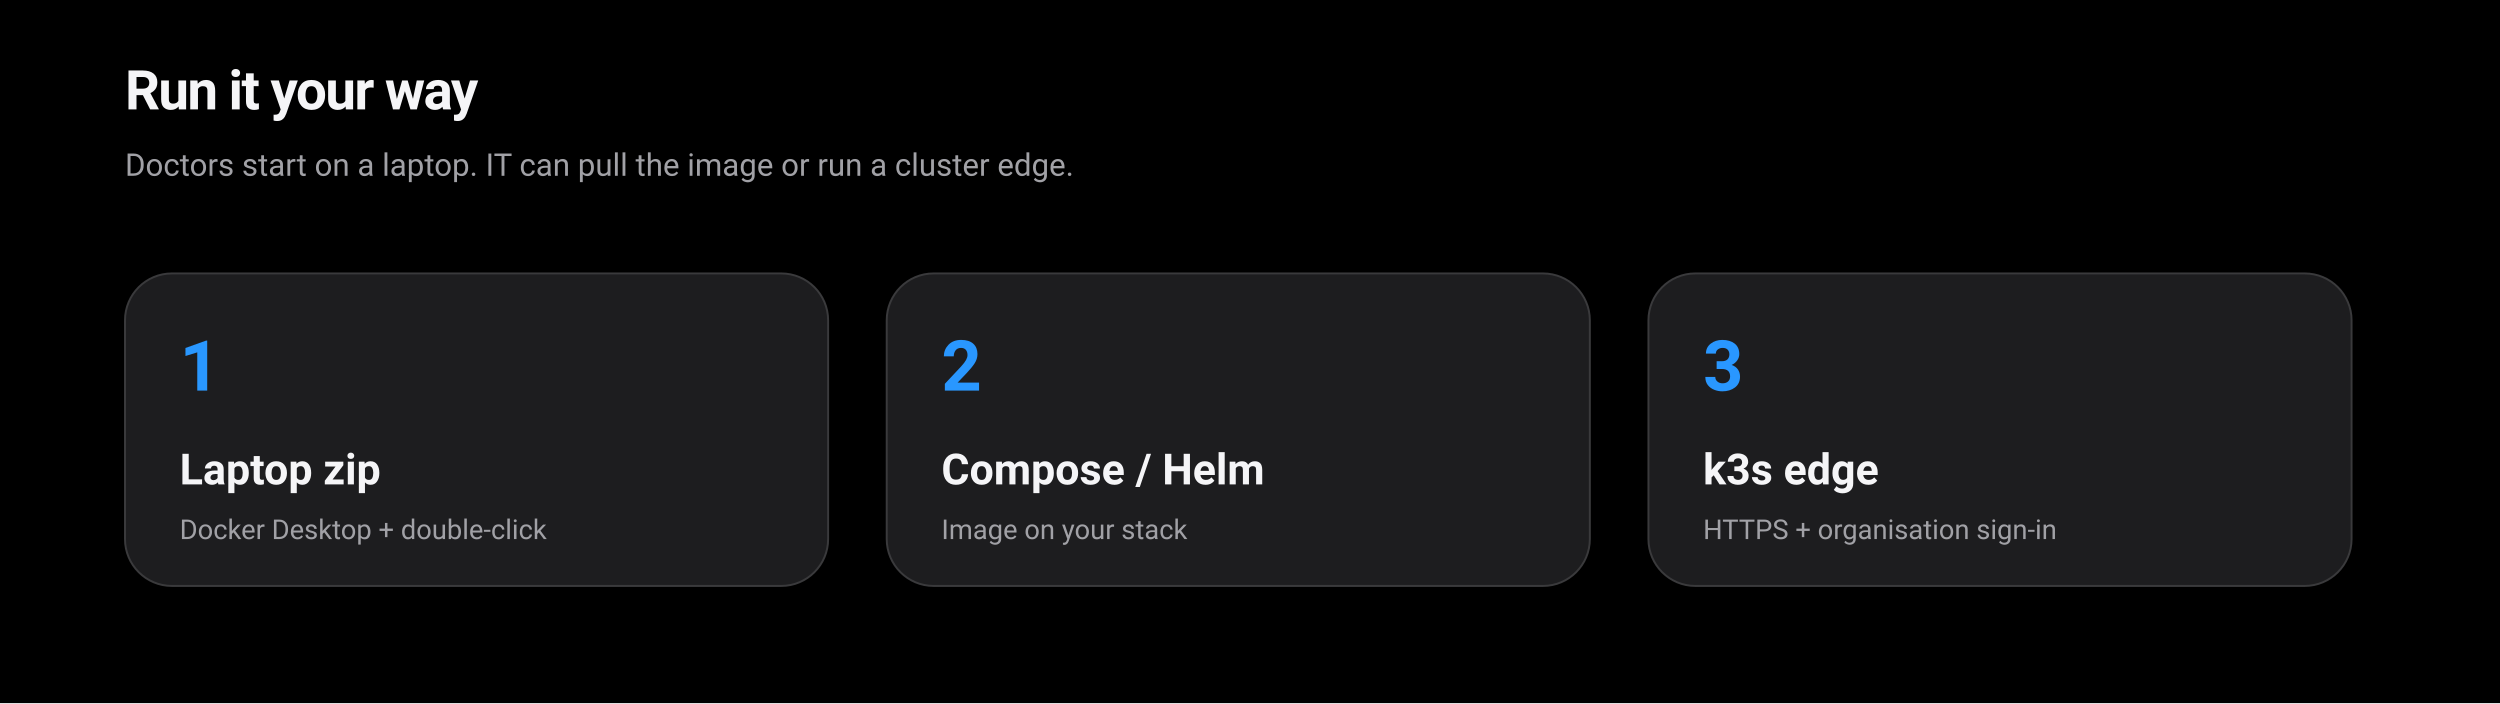
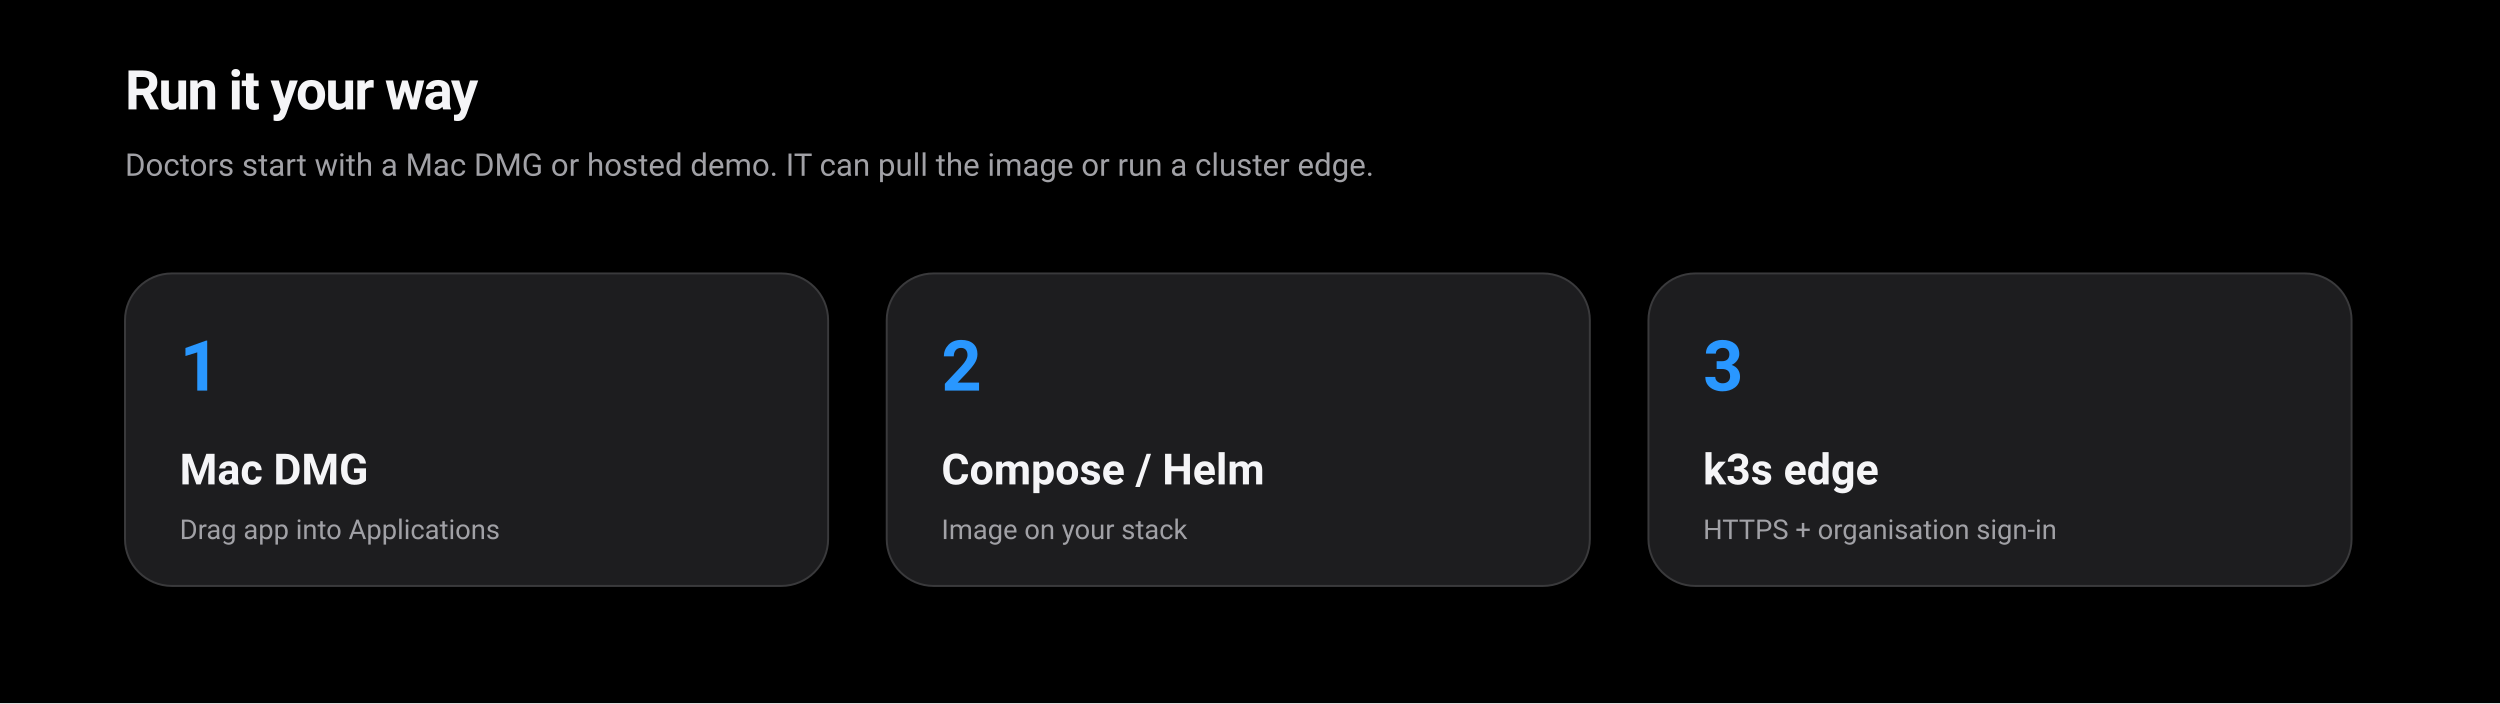
<svg xmlns="http://www.w3.org/2000/svg" viewBox="0 0 1280 360" width="1280" height="360" role="img" aria-labelledby="t d">
  <defs />
  <rect x="0" y="0" width="1280" height="360" rx="0" fill="#000000" />
  <text x="64" y="56" font-family="-apple-system,BlinkMacSystemFont,'SF Pro Display','SF Pro Text','Segoe UI',Roboto,Helvetica,Arial,sans-serif" font-size="28" font-weight="700" fill="#f5f5f7" letter-spacing="-0.8">Run it your way</text>
-   <text x="64" y="90" font-family="-apple-system,BlinkMacSystemFont,'SF Pro Display','SF Pro Text','Segoe UI',Roboto,Helvetica,Arial,sans-serif" font-size="16" font-weight="400" fill="#a1a1a6">Doctors start on a laptop. IT can pull the image or run a cluster edge.</text>
+   <text x="64" y="90" font-family="-apple-system,BlinkMacSystemFont,'SF Pro Display','SF Pro Text','Segoe UI',Roboto,Helvetica,Arial,sans-serif" font-size="16" font-weight="400" fill="#a1a1a6">Doctors start with a Mac DMG or hosted demo. IT can pull the image or run a cluster edge.</text>
  <rect x="64" y="140" width="360" height="160" rx="24" fill="#1d1d1f" stroke="#3a3a3c" />
  <text x="92" y="200" font-family="-apple-system,BlinkMacSystemFont,'SF Pro Display','SF Pro Text','Segoe UI',Roboto,Helvetica,Arial,sans-serif" font-size="36" font-weight="700" fill="#2997ff">1</text>
-   <text x="92" y="248" font-family="-apple-system,BlinkMacSystemFont,'SF Pro Display','SF Pro Text','Segoe UI',Roboto,Helvetica,Arial,sans-serif" font-size="22" font-weight="600" fill="#f5f5f7">Laptop zip</text>
-   <text x="92" y="276" font-family="-apple-system,BlinkMacSystemFont,'SF Pro Display','SF Pro Text','Segoe UI',Roboto,Helvetica,Arial,sans-serif" font-size="14" font-weight="400" fill="#a1a1a6">Docker Desktop + double-click</text>
+   <text x="92" y="248" font-family="-apple-system,BlinkMacSystemFont,'SF Pro Display','SF Pro Text','Segoe UI',Roboto,Helvetica,Arial,sans-serif" font-size="22" font-weight="600" fill="#f5f5f7">Mac DMG</text>
+   <text x="92" y="276" font-family="-apple-system,BlinkMacSystemFont,'SF Pro Display','SF Pro Text','Segoe UI',Roboto,Helvetica,Arial,sans-serif" font-size="14" font-weight="400" fill="#a1a1a6">Drag app into Applications</text>
  <rect x="454" y="140" width="360" height="160" rx="24" fill="#1d1d1f" stroke="#3a3a3c" />
  <text x="482" y="200" font-family="-apple-system,BlinkMacSystemFont,'SF Pro Display','SF Pro Text','Segoe UI',Roboto,Helvetica,Arial,sans-serif" font-size="36" font-weight="700" fill="#2997ff">2</text>
  <text x="482" y="248" font-family="-apple-system,BlinkMacSystemFont,'SF Pro Display','SF Pro Text','Segoe UI',Roboto,Helvetica,Arial,sans-serif" font-size="22" font-weight="600" fill="#f5f5f7">Compose / Helm</text>
  <text x="482" y="276" font-family="-apple-system,BlinkMacSystemFont,'SF Pro Display','SF Pro Text','Segoe UI',Roboto,Helvetica,Arial,sans-serif" font-size="14" font-weight="400" fill="#a1a1a6">Image on your stack</text>
  <rect x="844" y="140" width="360" height="160" rx="24" fill="#1d1d1f" stroke="#3a3a3c" />
  <text x="872" y="200" font-family="-apple-system,BlinkMacSystemFont,'SF Pro Display','SF Pro Text','Segoe UI',Roboto,Helvetica,Arial,sans-serif" font-size="36" font-weight="700" fill="#2997ff">3</text>
  <text x="872" y="248" font-family="-apple-system,BlinkMacSystemFont,'SF Pro Display','SF Pro Text','Segoe UI',Roboto,Helvetica,Arial,sans-serif" font-size="22" font-weight="600" fill="#f5f5f7">k3s edge</text>
  <text x="872" y="276" font-family="-apple-system,BlinkMacSystemFont,'SF Pro Display','SF Pro Text','Segoe UI',Roboto,Helvetica,Arial,sans-serif" font-size="14" font-weight="400" fill="#a1a1a6">HTTPS + organisation sign-in</text>
</svg>
